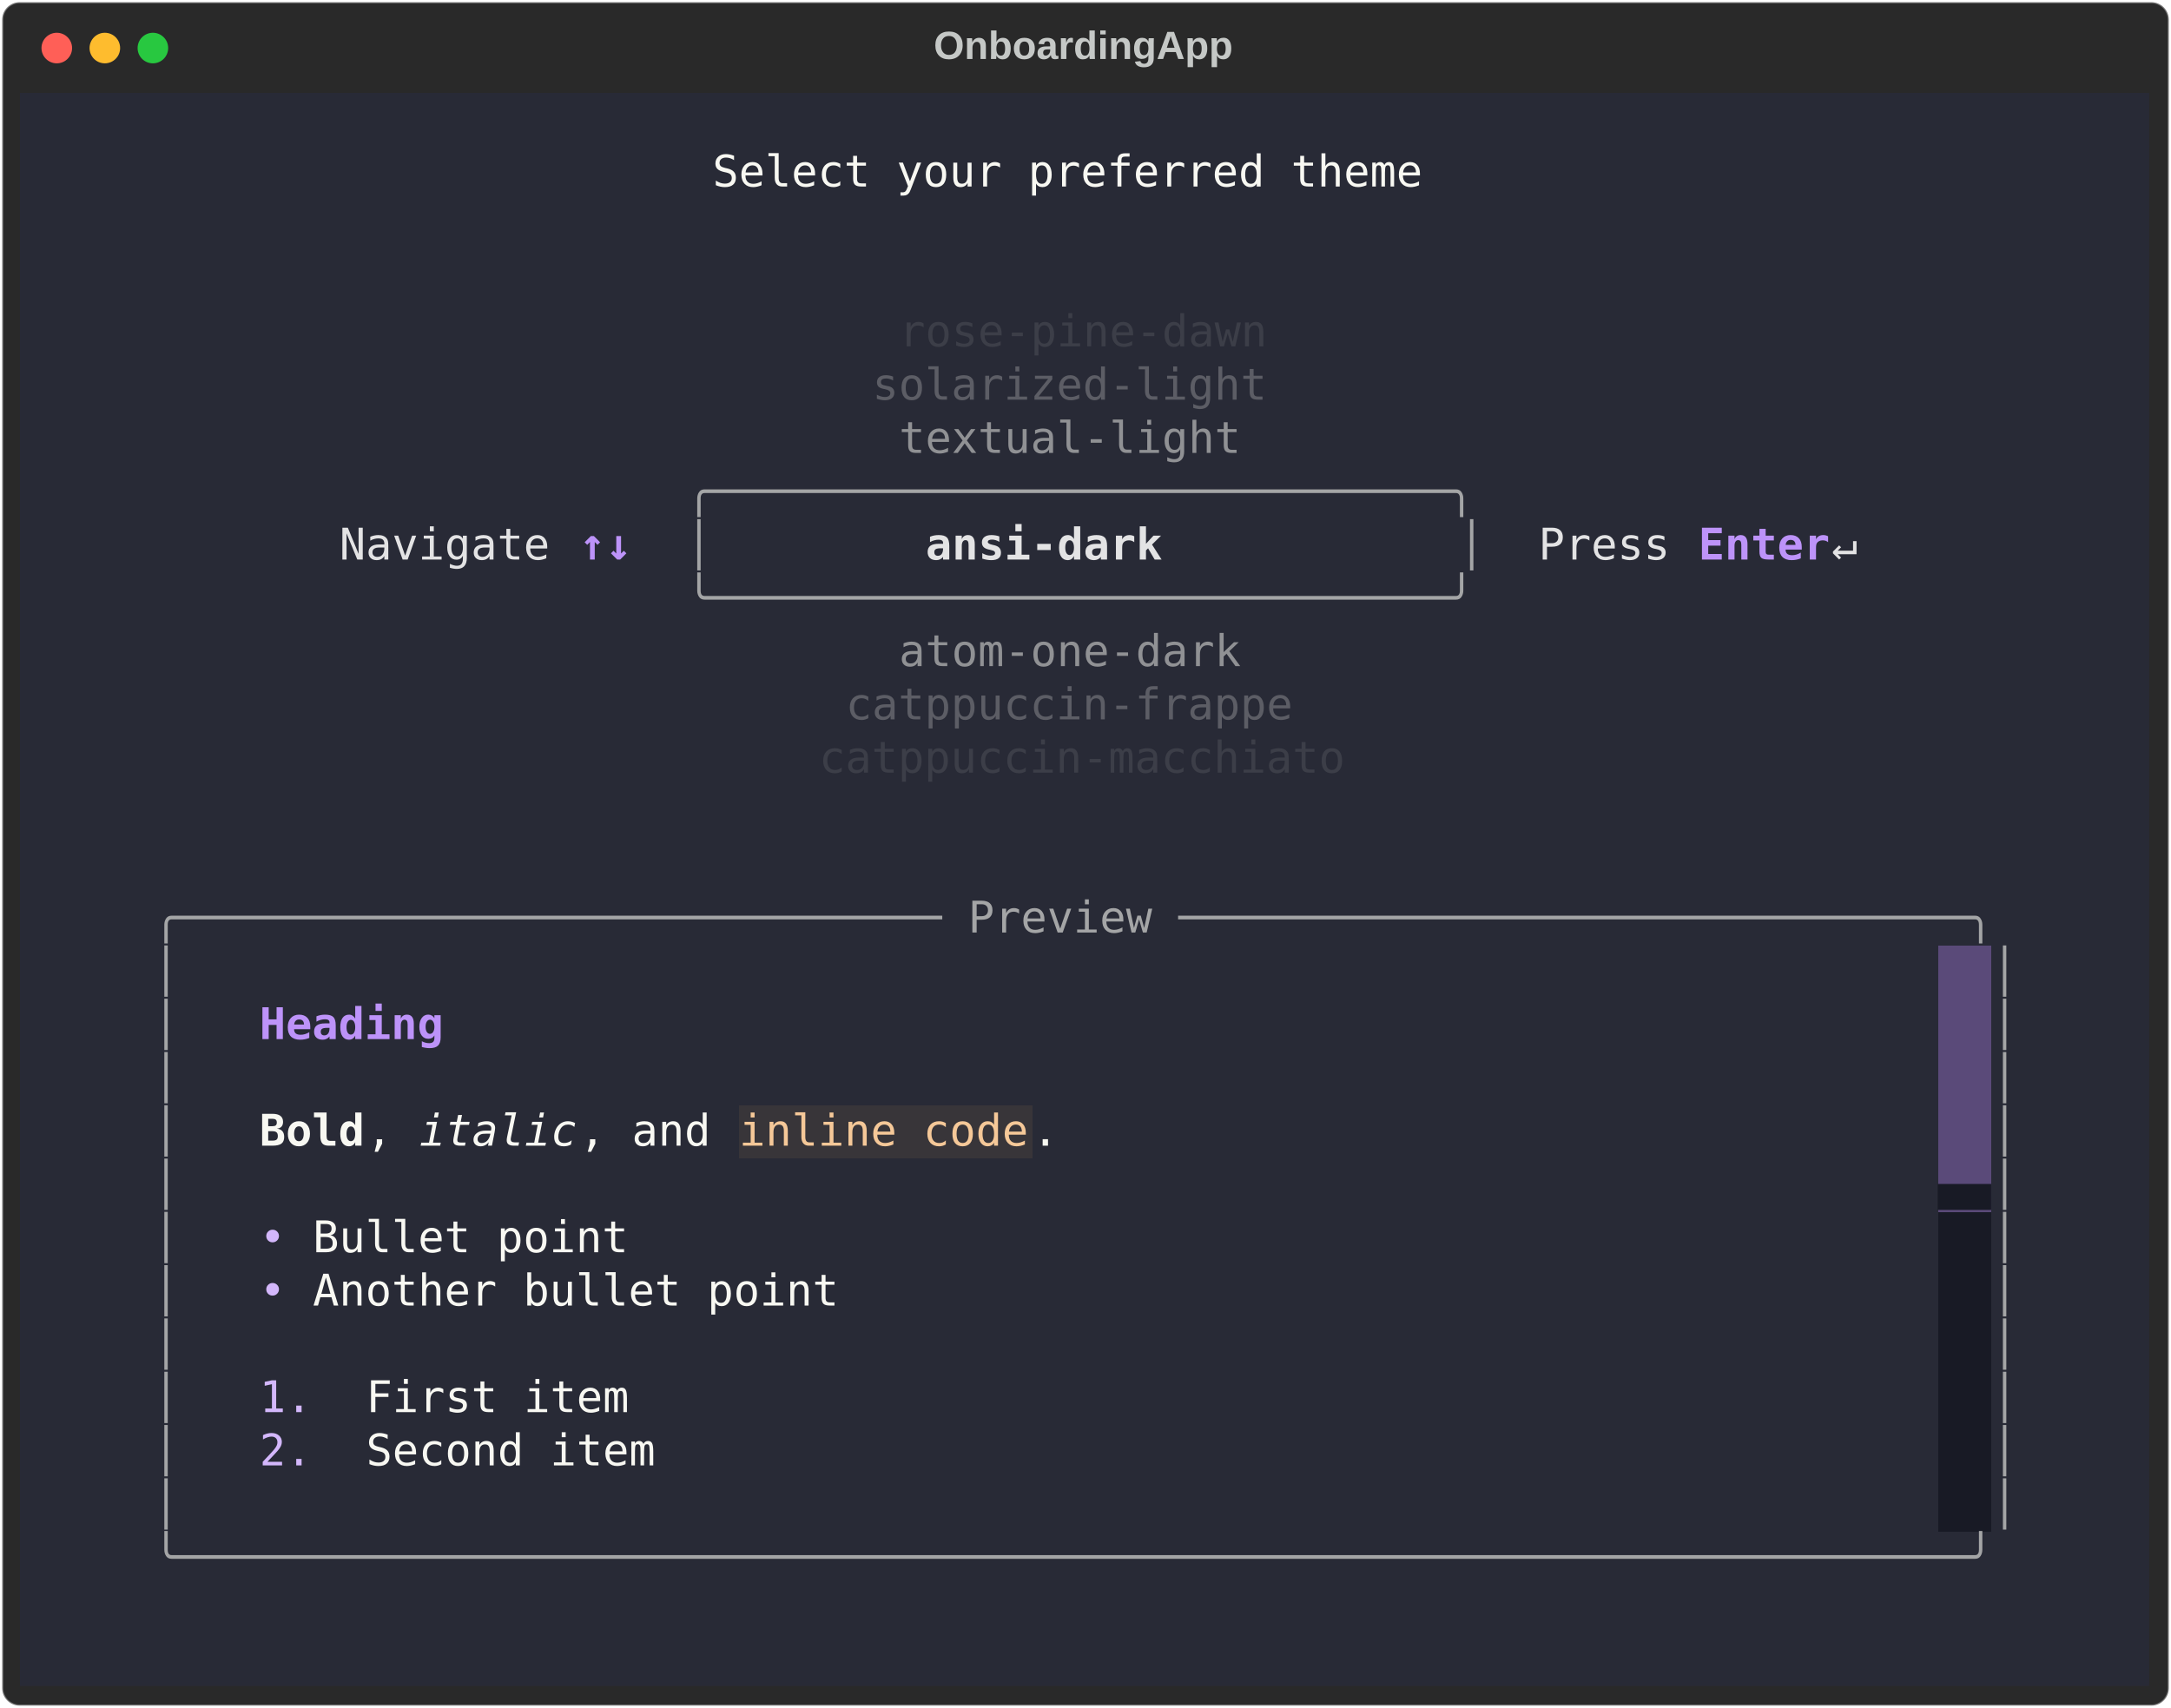
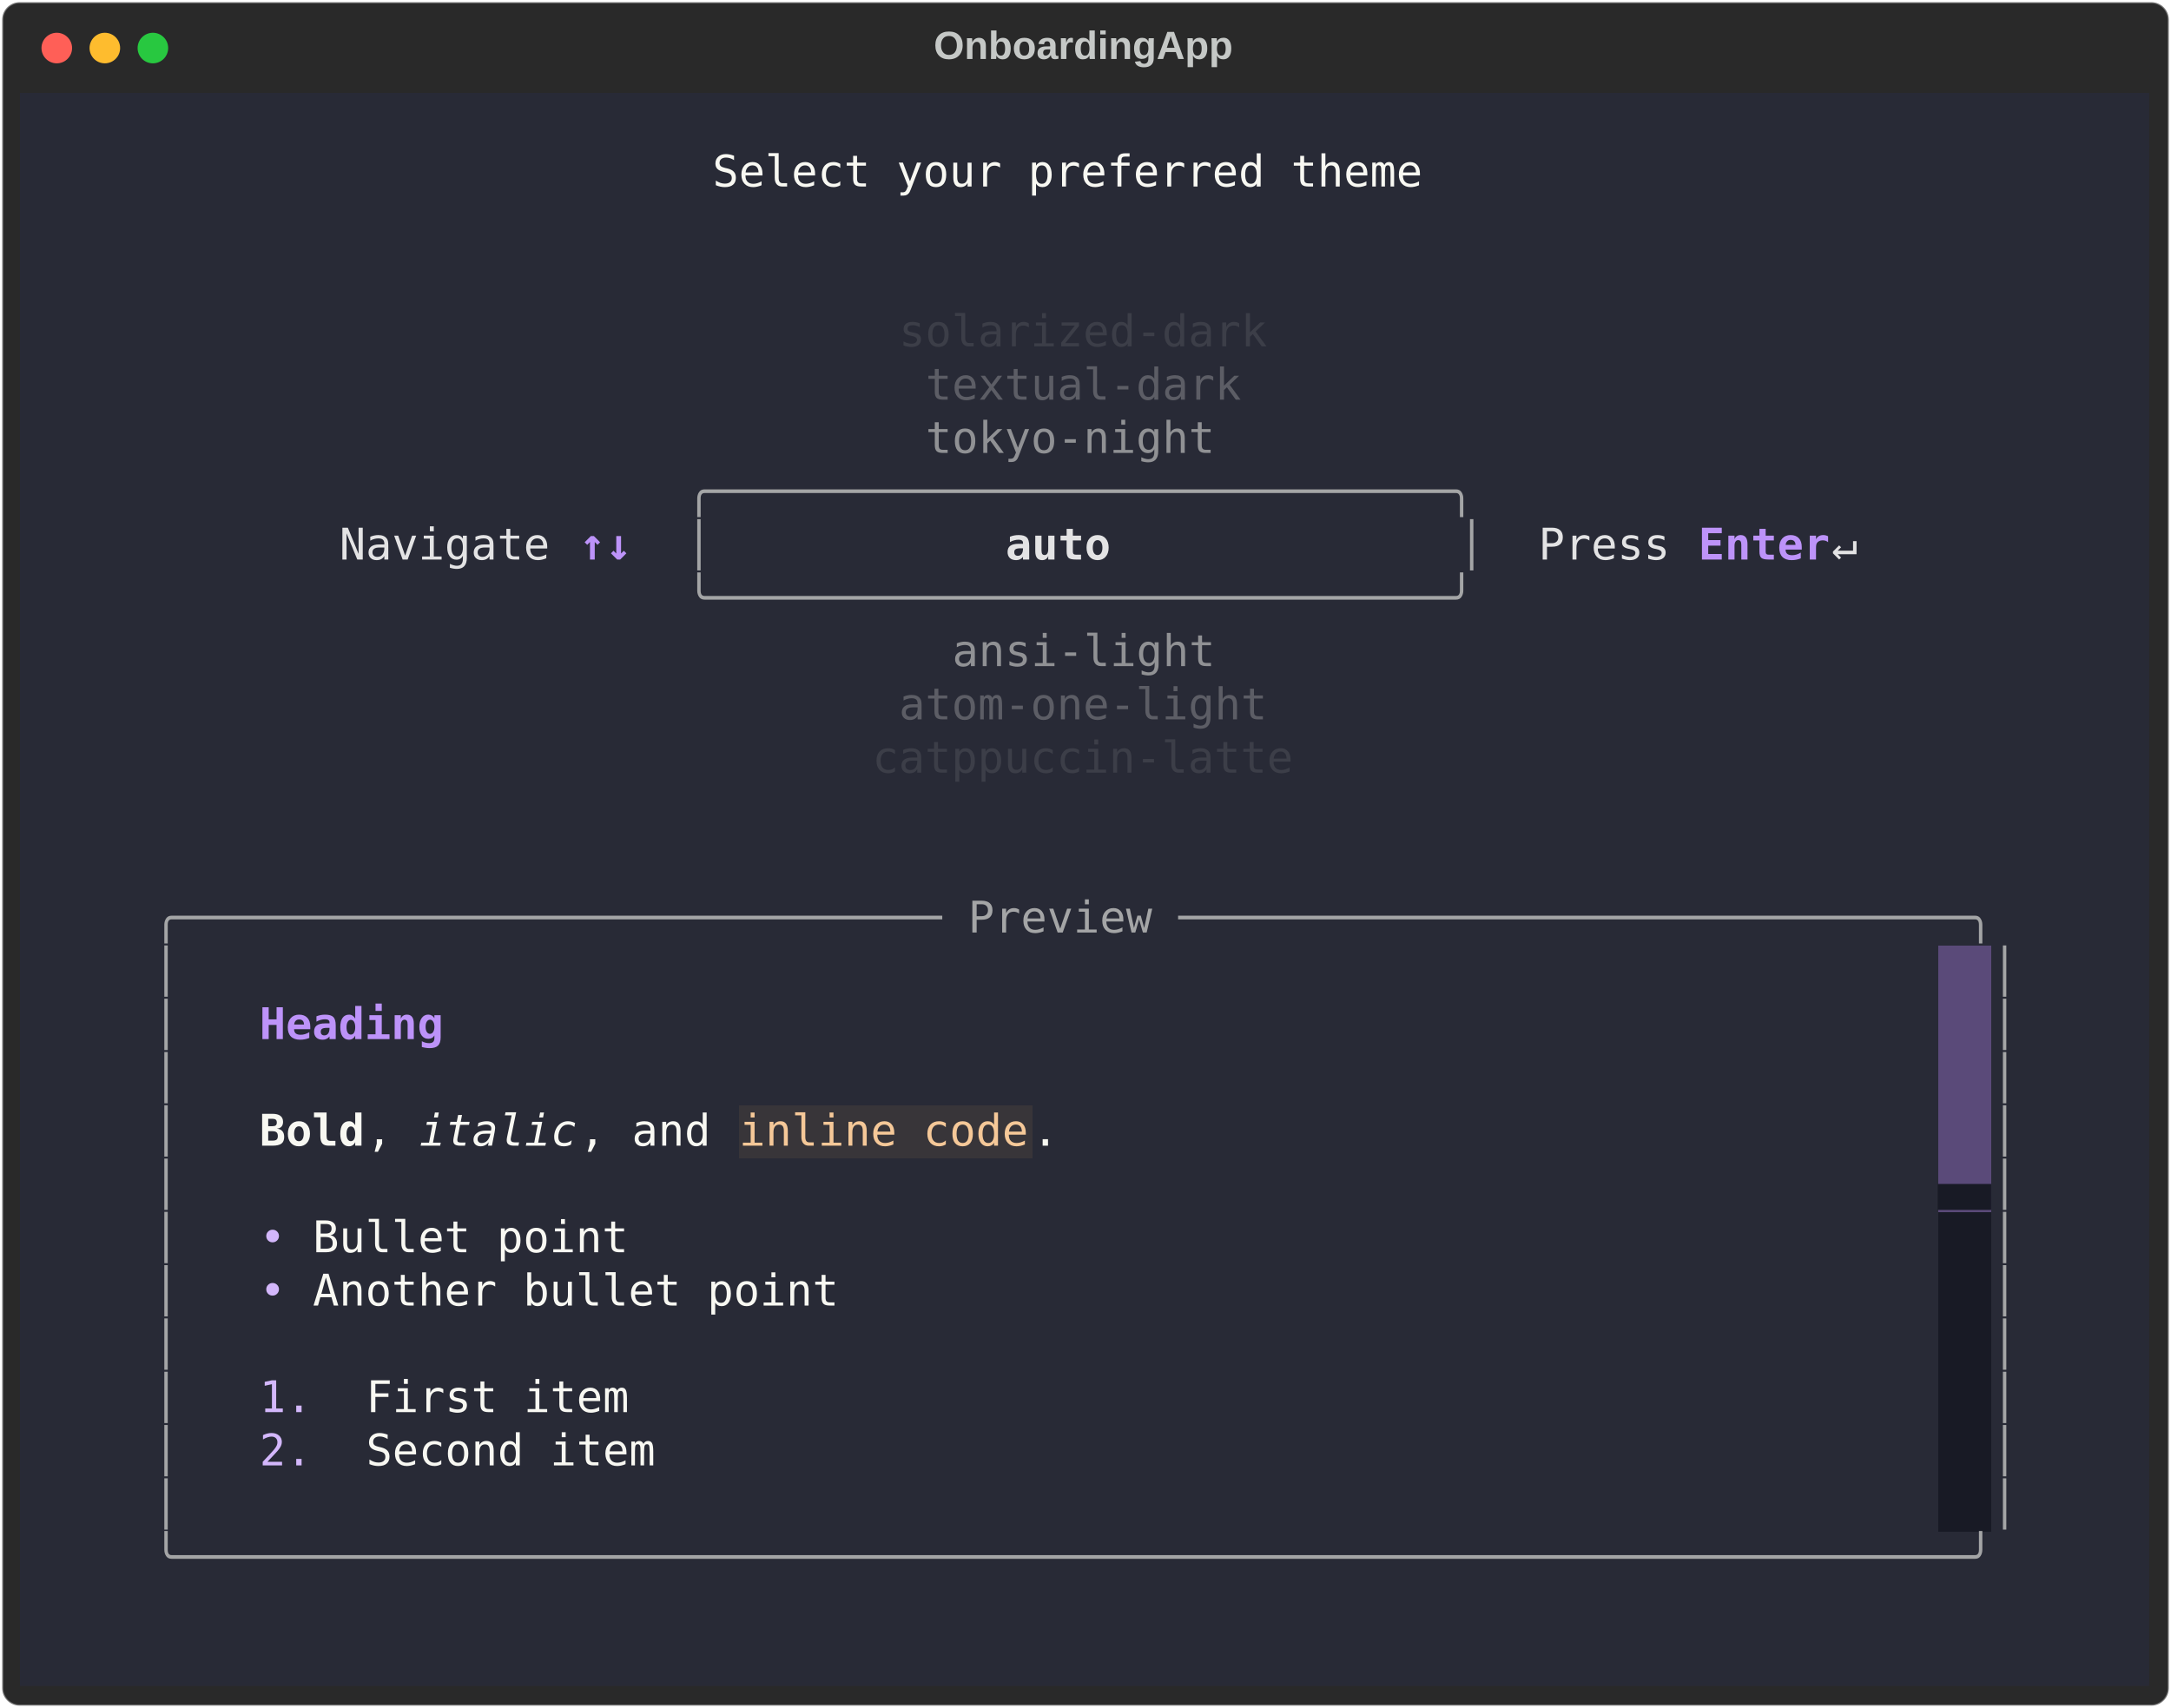
<svg xmlns="http://www.w3.org/2000/svg" class="rich-terminal" viewBox="0 0 994 782.0">
  <style>

    @font-face {
        font-family: "Fira Code";
        src: local("FiraCode-Regular"),
                url("https://cdnjs.cloudflare.com/ajax/libs/firacode/6.2.0/woff2/FiraCode-Regular.woff2") format("woff2"),
                url("https://cdnjs.cloudflare.com/ajax/libs/firacode/6.2.0/woff/FiraCode-Regular.woff") format("woff");
        font-style: normal;
        font-weight: 400;
    }
    @font-face {
        font-family: "Fira Code";
        src: local("FiraCode-Bold"),
                url("https://cdnjs.cloudflare.com/ajax/libs/firacode/6.2.0/woff2/FiraCode-Bold.woff2") format("woff2"),
                url("https://cdnjs.cloudflare.com/ajax/libs/firacode/6.2.0/woff/FiraCode-Bold.woff") format("woff");
        font-style: bold;
        font-weight: 700;
    }

    .terminal-matrix {
        font-family: Fira Code, monospace;
        font-size: 20px;
        line-height: 24.4px;
        font-variant-east-asian: full-width;
    }

    .terminal-title {
        font-size: 18px;
        font-weight: bold;
        font-family: arial;
    }

    .terminal-r1 { fill: #c5c8c6 }
.terminal-r2 { fill: #f8f8f2 }
.terminal-r3 { fill: #e3e3e4 }
.terminal-r4 { fill: #3c3e48 }
.terminal-r5 { fill: #5c5d65 }
.terminal-r6 { fill: #909194 }
.terminal-r7 { fill: #a4a5a6 }
.terminal-r8 { fill: #bd93f9;font-weight: bold }
.terminal-r9 { fill: #e3e3e4;font-weight: bold }
.terminal-r10 { fill: #282a36 }
.terminal-r11 { fill: #f8f8f2;font-weight: bold }
.terminal-r12 { fill: #f8f8f2;font-style: italic; }
.terminal-r13 { fill: #f5c898 }
.terminal-r14 { fill: #181a25 }
.terminal-r15 { fill: #d3b7fb }
    </style>
  <defs>
    <clipPath id="terminal-clip-terminal">
      <rect x="0" y="0" width="975.0" height="731.0" />
    </clipPath>
    <clipPath id="terminal-line-0">
      <rect x="0" y="1.5" width="976" height="24.65" />
    </clipPath>
    <clipPath id="terminal-line-1">
      <rect x="0" y="25.9" width="976" height="24.65" />
    </clipPath>
    <clipPath id="terminal-line-2">
      <rect x="0" y="50.3" width="976" height="24.65" />
    </clipPath>
    <clipPath id="terminal-line-3">
      <rect x="0" y="74.7" width="976" height="24.65" />
    </clipPath>
    <clipPath id="terminal-line-4">
      <rect x="0" y="99.1" width="976" height="24.65" />
    </clipPath>
    <clipPath id="terminal-line-5">
      <rect x="0" y="123.5" width="976" height="24.65" />
    </clipPath>
    <clipPath id="terminal-line-6">
      <rect x="0" y="147.9" width="976" height="24.65" />
    </clipPath>
    <clipPath id="terminal-line-7">
      <rect x="0" y="172.3" width="976" height="24.65" />
    </clipPath>
    <clipPath id="terminal-line-8">
      <rect x="0" y="196.7" width="976" height="24.65" />
    </clipPath>
    <clipPath id="terminal-line-9">
      <rect x="0" y="221.1" width="976" height="24.65" />
    </clipPath>
    <clipPath id="terminal-line-10">
      <rect x="0" y="245.5" width="976" height="24.65" />
    </clipPath>
    <clipPath id="terminal-line-11">
      <rect x="0" y="269.9" width="976" height="24.65" />
    </clipPath>
    <clipPath id="terminal-line-12">
      <rect x="0" y="294.3" width="976" height="24.65" />
    </clipPath>
    <clipPath id="terminal-line-13">
      <rect x="0" y="318.7" width="976" height="24.65" />
    </clipPath>
    <clipPath id="terminal-line-14">
      <rect x="0" y="343.1" width="976" height="24.65" />
    </clipPath>
    <clipPath id="terminal-line-15">
      <rect x="0" y="367.5" width="976" height="24.65" />
    </clipPath>
    <clipPath id="terminal-line-16">
      <rect x="0" y="391.9" width="976" height="24.65" />
    </clipPath>
    <clipPath id="terminal-line-17">
      <rect x="0" y="416.3" width="976" height="24.65" />
    </clipPath>
    <clipPath id="terminal-line-18">
      <rect x="0" y="440.7" width="976" height="24.65" />
    </clipPath>
    <clipPath id="terminal-line-19">
      <rect x="0" y="465.1" width="976" height="24.65" />
    </clipPath>
    <clipPath id="terminal-line-20">
      <rect x="0" y="489.5" width="976" height="24.65" />
    </clipPath>
    <clipPath id="terminal-line-21">
      <rect x="0" y="513.9" width="976" height="24.65" />
    </clipPath>
    <clipPath id="terminal-line-22">
      <rect x="0" y="538.3" width="976" height="24.65" />
    </clipPath>
    <clipPath id="terminal-line-23">
      <rect x="0" y="562.7" width="976" height="24.65" />
    </clipPath>
    <clipPath id="terminal-line-24">
      <rect x="0" y="587.1" width="976" height="24.65" />
    </clipPath>
    <clipPath id="terminal-line-25">
      <rect x="0" y="611.5" width="976" height="24.65" />
    </clipPath>
    <clipPath id="terminal-line-26">
      <rect x="0" y="635.9" width="976" height="24.65" />
    </clipPath>
    <clipPath id="terminal-line-27">
      <rect x="0" y="660.3" width="976" height="24.65" />
    </clipPath>
    <clipPath id="terminal-line-28">
      <rect x="0" y="684.7" width="976" height="24.65" />
    </clipPath>
  </defs>
  <rect fill="#292929" stroke="rgba(255,255,255,0.35)" stroke-width="1" x="1" y="1" width="992" height="780" rx="8" />
  <text class="terminal-title" fill="#c5c8c6" text-anchor="middle" x="496" y="27">OnboardingApp</text>
  <g transform="translate(26,22)">
    <circle cx="0" cy="0" r="7" fill="#ff5f57" />
    <circle cx="22" cy="0" r="7" fill="#febc2e" />
    <circle cx="44" cy="0" r="7" fill="#28c840" />
  </g>
  <g transform="translate(9, 41)" clip-path="url(#terminal-clip-terminal)">
    <rect fill="#282a36" x="0" y="1.5" width="976" height="24.65" shape-rendering="crispEdges" />
    <rect fill="#282a36" x="0" y="25.9" width="317.2" height="24.65" shape-rendering="crispEdges" />
    <rect fill="#282a36" x="317.2" y="25.9" width="329.4" height="24.65" shape-rendering="crispEdges" />
    <rect fill="#282a36" x="646.6" y="25.9" width="329.4" height="24.65" shape-rendering="crispEdges" />
    <rect fill="#282a36" x="0" y="50.3" width="976" height="24.65" shape-rendering="crispEdges" />
    <rect fill="#282a36" x="0" y="74.7" width="976" height="24.65" shape-rendering="crispEdges" />
    <rect fill="#282a36" x="0" y="99.1" width="109.8" height="24.65" shape-rendering="crispEdges" />
    <rect fill="#282a36" x="109.8" y="99.1" width="170.8" height="24.65" shape-rendering="crispEdges" />
    <rect fill="#282a36" x="280.6" y="99.1" width="122" height="24.65" shape-rendering="crispEdges" />
    <rect fill="#282a36" x="402.6" y="99.1" width="170.8" height="24.65" shape-rendering="crispEdges" />
    <rect fill="#282a36" x="573.4" y="99.1" width="122" height="24.65" shape-rendering="crispEdges" />
    <rect fill="#282a36" x="695.4" y="99.1" width="170.8" height="24.65" shape-rendering="crispEdges" />
    <rect fill="#282a36" x="866.2" y="99.1" width="109.8" height="24.65" shape-rendering="crispEdges" />
    <rect fill="#282a36" x="0" y="123.5" width="109.8" height="24.65" shape-rendering="crispEdges" />
    <rect fill="#282a36" x="109.8" y="123.5" width="170.8" height="24.65" shape-rendering="crispEdges" />
-     <rect fill="#282a36" x="280.6" y="123.5" width="109.8" height="24.65" shape-rendering="crispEdges" />
-     <rect fill="#282a36" x="390.4" y="123.5" width="183" height="24.65" shape-rendering="crispEdges" />
-     <rect fill="#282a36" x="573.4" y="123.5" width="122" height="24.65" shape-rendering="crispEdges" />
+     <rect fill="#282a36" x="280.6" y="123.5" width="134.2" height="24.65" shape-rendering="crispEdges" />
+     <rect fill="#282a36" x="414.8" y="123.5" width="146.4" height="24.65" shape-rendering="crispEdges" />
+     <rect fill="#282a36" x="561.2" y="123.5" width="134.2" height="24.65" shape-rendering="crispEdges" />
    <rect fill="#282a36" x="695.4" y="123.5" width="170.8" height="24.65" shape-rendering="crispEdges" />
    <rect fill="#282a36" x="866.2" y="123.5" width="109.8" height="24.65" shape-rendering="crispEdges" />
    <rect fill="#282a36" x="0" y="147.9" width="109.8" height="24.65" shape-rendering="crispEdges" />
    <rect fill="#282a36" x="109.8" y="147.9" width="170.8" height="24.65" shape-rendering="crispEdges" />
-     <rect fill="#282a36" x="280.6" y="147.9" width="122" height="24.65" shape-rendering="crispEdges" />
-     <rect fill="#282a36" x="402.6" y="147.9" width="158.6" height="24.65" shape-rendering="crispEdges" />
-     <rect fill="#282a36" x="561.2" y="147.9" width="134.2" height="24.65" shape-rendering="crispEdges" />
+     <rect fill="#282a36" x="280.6" y="147.9" width="134.2" height="24.65" shape-rendering="crispEdges" />
+     <rect fill="#282a36" x="414.8" y="147.9" width="134.2" height="24.65" shape-rendering="crispEdges" />
+     <rect fill="#282a36" x="549" y="147.9" width="146.4" height="24.65" shape-rendering="crispEdges" />
    <rect fill="#282a36" x="695.4" y="147.9" width="170.8" height="24.65" shape-rendering="crispEdges" />
    <rect fill="#282a36" x="866.2" y="147.9" width="109.8" height="24.65" shape-rendering="crispEdges" />
    <rect fill="#282a36" x="0" y="172.3" width="109.8" height="24.65" shape-rendering="crispEdges" />
    <rect fill="#282a36" x="109.8" y="172.3" width="170.8" height="24.65" shape-rendering="crispEdges" />
    <rect fill="#282a36" x="280.6" y="172.3" width="24.4" height="24.65" shape-rendering="crispEdges" />
    <rect fill="#282a36" x="305" y="172.3" width="366" height="24.65" shape-rendering="crispEdges" />
    <rect fill="#282a36" x="671" y="172.3" width="24.4" height="24.65" shape-rendering="crispEdges" />
    <rect fill="#282a36" x="695.4" y="172.3" width="170.8" height="24.65" shape-rendering="crispEdges" />
    <rect fill="#282a36" x="866.2" y="172.3" width="109.8" height="24.65" shape-rendering="crispEdges" />
    <rect fill="#282a36" x="0" y="196.7" width="109.8" height="24.65" shape-rendering="crispEdges" />
    <rect fill="#282a36" x="109.8" y="196.7" width="36.6" height="24.65" shape-rendering="crispEdges" />
    <rect fill="#282a36" x="146.4" y="196.7" width="109.8" height="24.65" shape-rendering="crispEdges" />
    <rect fill="#282a36" x="256.2" y="196.7" width="24.4" height="24.65" shape-rendering="crispEdges" />
    <rect fill="#282a36" x="280.6" y="196.7" width="24.4" height="24.65" shape-rendering="crispEdges" />
    <rect fill="#282a36" x="305" y="196.7" width="12.2" height="24.65" shape-rendering="crispEdges" />
-     <rect fill="#282a36" x="317.2" y="196.7" width="97.6" height="24.65" shape-rendering="crispEdges" />
-     <rect fill="#282a36" x="414.8" y="196.7" width="134.2" height="24.65" shape-rendering="crispEdges" />
-     <rect fill="#282a36" x="549" y="196.7" width="109.8" height="24.65" shape-rendering="crispEdges" />
+     <rect fill="#282a36" x="317.2" y="196.7" width="134.2" height="24.65" shape-rendering="crispEdges" />
+     <rect fill="#282a36" x="451.4" y="196.7" width="73.2" height="24.65" shape-rendering="crispEdges" />
+     <rect fill="#282a36" x="524.6" y="196.7" width="134.2" height="24.65" shape-rendering="crispEdges" />
    <rect fill="#282a36" x="658.8" y="196.7" width="12.2" height="24.65" shape-rendering="crispEdges" />
    <rect fill="#282a36" x="671" y="196.7" width="24.4" height="24.65" shape-rendering="crispEdges" />
    <rect fill="#282a36" x="695.4" y="196.7" width="73.2" height="24.65" shape-rendering="crispEdges" />
    <rect fill="#282a36" x="768.6" y="196.7" width="61" height="24.65" shape-rendering="crispEdges" />
    <rect fill="#282a36" x="829.6" y="196.7" width="24.4" height="24.65" shape-rendering="crispEdges" />
    <rect fill="#282a36" x="854" y="196.7" width="12.2" height="24.65" shape-rendering="crispEdges" />
    <rect fill="#282a36" x="866.2" y="196.7" width="109.8" height="24.65" shape-rendering="crispEdges" />
    <rect fill="#282a36" x="0" y="221.1" width="109.8" height="24.65" shape-rendering="crispEdges" />
    <rect fill="#282a36" x="109.8" y="221.1" width="170.8" height="24.65" shape-rendering="crispEdges" />
    <rect fill="#282a36" x="280.6" y="221.1" width="24.4" height="24.65" shape-rendering="crispEdges" />
    <rect fill="#282a36" x="305" y="221.1" width="366" height="24.65" shape-rendering="crispEdges" />
    <rect fill="#282a36" x="671" y="221.1" width="24.4" height="24.65" shape-rendering="crispEdges" />
    <rect fill="#282a36" x="695.4" y="221.1" width="170.8" height="24.65" shape-rendering="crispEdges" />
    <rect fill="#282a36" x="866.2" y="221.1" width="109.8" height="24.65" shape-rendering="crispEdges" />
    <rect fill="#282a36" x="0" y="245.5" width="109.8" height="24.65" shape-rendering="crispEdges" />
    <rect fill="#282a36" x="109.8" y="245.5" width="170.8" height="24.65" shape-rendering="crispEdges" />
-     <rect fill="#282a36" x="280.6" y="245.5" width="122" height="24.65" shape-rendering="crispEdges" />
-     <rect fill="#282a36" x="402.6" y="245.5" width="158.6" height="24.65" shape-rendering="crispEdges" />
-     <rect fill="#282a36" x="561.2" y="245.5" width="134.2" height="24.65" shape-rendering="crispEdges" />
+     <rect fill="#282a36" x="280.6" y="245.5" width="146.4" height="24.65" shape-rendering="crispEdges" />
+     <rect fill="#282a36" x="427" y="245.5" width="122" height="24.65" shape-rendering="crispEdges" />
+     <rect fill="#282a36" x="549" y="245.5" width="146.4" height="24.65" shape-rendering="crispEdges" />
    <rect fill="#282a36" x="695.4" y="245.5" width="170.8" height="24.65" shape-rendering="crispEdges" />
    <rect fill="#282a36" x="866.2" y="245.5" width="109.8" height="24.65" shape-rendering="crispEdges" />
    <rect fill="#282a36" x="0" y="269.9" width="109.8" height="24.65" shape-rendering="crispEdges" />
    <rect fill="#282a36" x="109.8" y="269.9" width="170.8" height="24.65" shape-rendering="crispEdges" />
-     <rect fill="#282a36" x="280.6" y="269.9" width="97.6" height="24.65" shape-rendering="crispEdges" />
-     <rect fill="#282a36" x="378.2" y="269.9" width="207.4" height="24.65" shape-rendering="crispEdges" />
-     <rect fill="#282a36" x="585.6" y="269.9" width="109.8" height="24.65" shape-rendering="crispEdges" />
+     <rect fill="#282a36" x="280.6" y="269.9" width="122" height="24.65" shape-rendering="crispEdges" />
+     <rect fill="#282a36" x="402.6" y="269.9" width="170.8" height="24.65" shape-rendering="crispEdges" />
+     <rect fill="#282a36" x="573.4" y="269.9" width="122" height="24.65" shape-rendering="crispEdges" />
    <rect fill="#282a36" x="695.4" y="269.9" width="170.8" height="24.65" shape-rendering="crispEdges" />
    <rect fill="#282a36" x="866.2" y="269.9" width="109.8" height="24.65" shape-rendering="crispEdges" />
    <rect fill="#282a36" x="0" y="294.3" width="109.8" height="24.65" shape-rendering="crispEdges" />
    <rect fill="#282a36" x="109.8" y="294.3" width="170.8" height="24.65" shape-rendering="crispEdges" />
-     <rect fill="#282a36" x="280.6" y="294.3" width="85.4" height="24.65" shape-rendering="crispEdges" />
-     <rect fill="#282a36" x="366" y="294.3" width="244" height="24.65" shape-rendering="crispEdges" />
-     <rect fill="#282a36" x="610" y="294.3" width="85.4" height="24.65" shape-rendering="crispEdges" />
+     <rect fill="#282a36" x="280.6" y="294.3" width="109.8" height="24.65" shape-rendering="crispEdges" />
+     <rect fill="#282a36" x="390.4" y="294.3" width="195.2" height="24.65" shape-rendering="crispEdges" />
+     <rect fill="#282a36" x="585.6" y="294.3" width="109.8" height="24.65" shape-rendering="crispEdges" />
    <rect fill="#282a36" x="695.4" y="294.3" width="170.8" height="24.65" shape-rendering="crispEdges" />
    <rect fill="#282a36" x="866.2" y="294.3" width="109.8" height="24.65" shape-rendering="crispEdges" />
    <rect fill="#282a36" x="0" y="318.7" width="976" height="24.65" shape-rendering="crispEdges" />
    <rect fill="#282a36" x="0" y="343.1" width="976" height="24.65" shape-rendering="crispEdges" />
    <rect fill="#282a36" x="0" y="367.5" width="61" height="24.65" shape-rendering="crispEdges" />
    <rect fill="#282a36" x="61" y="367.5" width="854" height="24.65" shape-rendering="crispEdges" />
    <rect fill="#282a36" x="915" y="367.5" width="61" height="24.65" shape-rendering="crispEdges" />
    <rect fill="#282a36" x="0" y="391.9" width="61" height="24.65" shape-rendering="crispEdges" />
    <rect fill="#282a36" x="61" y="391.9" width="12.2" height="24.65" shape-rendering="crispEdges" />
    <rect fill="#282a36" x="73.2" y="391.9" width="805.2" height="24.65" shape-rendering="crispEdges" />
    <rect fill="#5a4a79" x="878.4" y="391.9" width="24.4" height="24.65" shape-rendering="crispEdges" />
    <rect fill="#282a36" x="902.8" y="391.9" width="12.2" height="24.65" shape-rendering="crispEdges" />
    <rect fill="#282a36" x="915" y="391.9" width="61" height="24.65" shape-rendering="crispEdges" />
    <rect fill="#282a36" x="0" y="416.3" width="61" height="24.65" shape-rendering="crispEdges" />
    <rect fill="#282a36" x="61" y="416.3" width="12.2" height="24.65" shape-rendering="crispEdges" />
    <rect fill="#282a36" x="73.2" y="416.3" width="36.6" height="24.65" shape-rendering="crispEdges" />
    <rect fill="#282a36" x="109.8" y="416.3" width="85.4" height="24.65" shape-rendering="crispEdges" />
    <rect fill="#282a36" x="195.2" y="416.3" width="683.2" height="24.65" shape-rendering="crispEdges" />
    <rect fill="#5a4a79" x="878.4" y="416.3" width="24.4" height="24.65" shape-rendering="crispEdges" />
    <rect fill="#282a36" x="902.8" y="416.3" width="12.2" height="24.65" shape-rendering="crispEdges" />
    <rect fill="#282a36" x="915" y="416.3" width="61" height="24.65" shape-rendering="crispEdges" />
    <rect fill="#282a36" x="0" y="440.7" width="61" height="24.65" shape-rendering="crispEdges" />
    <rect fill="#282a36" x="61" y="440.7" width="12.2" height="24.65" shape-rendering="crispEdges" />
    <rect fill="#282a36" x="73.2" y="440.7" width="805.2" height="24.65" shape-rendering="crispEdges" />
    <rect fill="#5a4a79" x="878.4" y="440.7" width="24.4" height="24.65" shape-rendering="crispEdges" />
    <rect fill="#282a36" x="902.8" y="440.7" width="12.2" height="24.65" shape-rendering="crispEdges" />
    <rect fill="#282a36" x="915" y="440.7" width="61" height="24.65" shape-rendering="crispEdges" />
    <rect fill="#282a36" x="0" y="465.1" width="61" height="24.65" shape-rendering="crispEdges" />
    <rect fill="#282a36" x="61" y="465.1" width="12.2" height="24.65" shape-rendering="crispEdges" />
    <rect fill="#282a36" x="73.2" y="465.1" width="36.6" height="24.65" shape-rendering="crispEdges" />
    <rect fill="#282a36" x="109.8" y="465.1" width="48.8" height="24.65" shape-rendering="crispEdges" />
    <rect fill="#282a36" x="158.6" y="465.1" width="24.4" height="24.65" shape-rendering="crispEdges" />
    <rect fill="#282a36" x="183" y="465.1" width="73.2" height="24.65" shape-rendering="crispEdges" />
    <rect fill="#282a36" x="256.2" y="465.1" width="73.2" height="24.65" shape-rendering="crispEdges" />
    <rect fill="#383539" x="329.4" y="465.1" width="134.2" height="24.65" shape-rendering="crispEdges" />
    <rect fill="#282a36" x="463.6" y="465.1" width="12.2" height="24.65" shape-rendering="crispEdges" />
    <rect fill="#282a36" x="475.8" y="465.1" width="402.6" height="24.65" shape-rendering="crispEdges" />
    <rect fill="#5a4a79" x="878.4" y="465.1" width="24.4" height="24.65" shape-rendering="crispEdges" />
    <rect fill="#282a36" x="902.8" y="465.1" width="12.2" height="24.65" shape-rendering="crispEdges" />
    <rect fill="#282a36" x="915" y="465.1" width="61" height="24.65" shape-rendering="crispEdges" />
    <rect fill="#282a36" x="0" y="489.5" width="61" height="24.65" shape-rendering="crispEdges" />
    <rect fill="#282a36" x="61" y="489.5" width="12.2" height="24.65" shape-rendering="crispEdges" />
    <rect fill="#282a36" x="73.2" y="489.5" width="805.2" height="24.65" shape-rendering="crispEdges" />
    <rect fill="#5a4a79" x="878.4" y="489.5" width="24.4" height="24.65" shape-rendering="crispEdges" />
    <rect fill="#282a36" x="902.8" y="489.5" width="12.2" height="24.65" shape-rendering="crispEdges" />
    <rect fill="#282a36" x="915" y="489.5" width="61" height="24.65" shape-rendering="crispEdges" />
    <rect fill="#282a36" x="0" y="513.9" width="61" height="24.65" shape-rendering="crispEdges" />
    <rect fill="#282a36" x="61" y="513.9" width="12.2" height="24.65" shape-rendering="crispEdges" />
    <rect fill="#282a36" x="73.2" y="513.9" width="36.6" height="24.65" shape-rendering="crispEdges" />
    <rect fill="#282a36" x="109.8" y="513.9" width="24.4" height="24.65" shape-rendering="crispEdges" />
    <rect fill="#282a36" x="134.2" y="513.9" width="146.4" height="24.65" shape-rendering="crispEdges" />
    <rect fill="#282a36" x="280.6" y="513.9" width="597.8" height="24.65" shape-rendering="crispEdges" />
    <rect fill="#181a25" x="878.4" y="513.9" width="24.4" height="24.65" shape-rendering="crispEdges" />
    <rect fill="#282a36" x="902.8" y="513.9" width="12.2" height="24.65" shape-rendering="crispEdges" />
    <rect fill="#282a36" x="915" y="513.9" width="61" height="24.65" shape-rendering="crispEdges" />
    <rect fill="#282a36" x="0" y="538.3" width="61" height="24.65" shape-rendering="crispEdges" />
    <rect fill="#282a36" x="61" y="538.3" width="12.2" height="24.65" shape-rendering="crispEdges" />
    <rect fill="#282a36" x="73.2" y="538.3" width="36.6" height="24.65" shape-rendering="crispEdges" />
    <rect fill="#282a36" x="109.8" y="538.3" width="24.4" height="24.65" shape-rendering="crispEdges" />
    <rect fill="#282a36" x="134.2" y="538.3" width="244" height="24.65" shape-rendering="crispEdges" />
    <rect fill="#282a36" x="378.2" y="538.3" width="500.2" height="24.65" shape-rendering="crispEdges" />
    <rect fill="#181a25" x="878.4" y="538.3" width="24.4" height="24.65" shape-rendering="crispEdges" />
    <rect fill="#282a36" x="902.8" y="538.3" width="12.2" height="24.65" shape-rendering="crispEdges" />
    <rect fill="#282a36" x="915" y="538.3" width="61" height="24.65" shape-rendering="crispEdges" />
    <rect fill="#282a36" x="0" y="562.7" width="61" height="24.65" shape-rendering="crispEdges" />
    <rect fill="#282a36" x="61" y="562.7" width="12.2" height="24.65" shape-rendering="crispEdges" />
    <rect fill="#282a36" x="73.2" y="562.7" width="805.2" height="24.65" shape-rendering="crispEdges" />
    <rect fill="#181a25" x="878.4" y="562.7" width="24.4" height="24.65" shape-rendering="crispEdges" />
    <rect fill="#282a36" x="902.8" y="562.7" width="12.2" height="24.65" shape-rendering="crispEdges" />
    <rect fill="#282a36" x="915" y="562.7" width="61" height="24.65" shape-rendering="crispEdges" />
    <rect fill="#282a36" x="0" y="587.1" width="61" height="24.65" shape-rendering="crispEdges" />
    <rect fill="#282a36" x="61" y="587.1" width="12.2" height="24.65" shape-rendering="crispEdges" />
    <rect fill="#282a36" x="73.2" y="587.1" width="36.6" height="24.65" shape-rendering="crispEdges" />
    <rect fill="#282a36" x="109.8" y="587.1" width="48.8" height="24.65" shape-rendering="crispEdges" />
    <rect fill="#282a36" x="158.6" y="587.1" width="122" height="24.65" shape-rendering="crispEdges" />
    <rect fill="#282a36" x="280.6" y="587.1" width="597.8" height="24.65" shape-rendering="crispEdges" />
    <rect fill="#181a25" x="878.4" y="587.1" width="24.4" height="24.65" shape-rendering="crispEdges" />
    <rect fill="#282a36" x="902.8" y="587.1" width="12.2" height="24.65" shape-rendering="crispEdges" />
    <rect fill="#282a36" x="915" y="587.1" width="61" height="24.65" shape-rendering="crispEdges" />
    <rect fill="#282a36" x="0" y="611.5" width="61" height="24.65" shape-rendering="crispEdges" />
    <rect fill="#282a36" x="61" y="611.5" width="12.2" height="24.65" shape-rendering="crispEdges" />
    <rect fill="#282a36" x="73.2" y="611.5" width="36.6" height="24.65" shape-rendering="crispEdges" />
    <rect fill="#282a36" x="109.8" y="611.5" width="48.8" height="24.65" shape-rendering="crispEdges" />
    <rect fill="#282a36" x="158.6" y="611.5" width="134.2" height="24.65" shape-rendering="crispEdges" />
    <rect fill="#282a36" x="292.8" y="611.5" width="585.6" height="24.65" shape-rendering="crispEdges" />
    <rect fill="#181a25" x="878.4" y="611.5" width="24.4" height="24.65" shape-rendering="crispEdges" />
    <rect fill="#282a36" x="902.8" y="611.5" width="12.2" height="24.65" shape-rendering="crispEdges" />
    <rect fill="#282a36" x="915" y="611.5" width="61" height="24.65" shape-rendering="crispEdges" />
    <rect fill="#282a36" x="0" y="635.9" width="61" height="24.65" shape-rendering="crispEdges" />
    <rect fill="#282a36" x="61" y="635.9" width="12.2" height="24.65" shape-rendering="crispEdges" />
    <rect fill="#282a36" x="73.2" y="635.9" width="805.2" height="24.65" shape-rendering="crispEdges" />
    <rect fill="#181a25" x="878.4" y="635.9" width="24.4" height="24.65" shape-rendering="crispEdges" />
    <rect fill="#282a36" x="902.8" y="635.9" width="12.2" height="24.65" shape-rendering="crispEdges" />
    <rect fill="#282a36" x="915" y="635.9" width="61" height="24.65" shape-rendering="crispEdges" />
    <rect fill="#282a36" x="0" y="660.3" width="61" height="24.65" shape-rendering="crispEdges" />
    <rect fill="#282a36" x="61" y="660.3" width="854" height="24.65" shape-rendering="crispEdges" />
    <rect fill="#282a36" x="915" y="660.3" width="61" height="24.65" shape-rendering="crispEdges" />
    <rect fill="#282a36" x="0" y="684.7" width="976" height="24.65" shape-rendering="crispEdges" />
    <rect fill="#282a36" x="0" y="709.1" width="976" height="24.65" shape-rendering="crispEdges" />
    <g class="terminal-matrix">
      <text class="terminal-r1" x="976" y="20" textLength="12.2" clip-path="url(#terminal-line-0)">
</text>
      <text class="terminal-r2" x="317.2" y="44.4" textLength="329.4" clip-path="url(#terminal-line-1)">Select your preferred theme</text>
      <text class="terminal-r1" x="976" y="44.4" textLength="12.2" clip-path="url(#terminal-line-1)">
</text>
      <text class="terminal-r1" x="976" y="68.8" textLength="12.2" clip-path="url(#terminal-line-2)">
</text>
      <text class="terminal-r1" x="976" y="93.2" textLength="12.2" clip-path="url(#terminal-line-3)">
</text>
-       <text class="terminal-r4" x="402.6" y="117.6" textLength="170.8" clip-path="url(#terminal-line-4)">rose-pine-dawn</text>
+       <text class="terminal-r4" x="402.6" y="117.6" textLength="170.8" clip-path="url(#terminal-line-4)">solarized-dark</text>
      <text class="terminal-r1" x="976" y="117.6" textLength="12.2" clip-path="url(#terminal-line-4)">
</text>
-       <text class="terminal-r5" x="390.4" y="142" textLength="183" clip-path="url(#terminal-line-5)">solarized-light</text>
+       <text class="terminal-r5" x="414.8" y="142" textLength="146.4" clip-path="url(#terminal-line-5)">textual-dark</text>
      <text class="terminal-r1" x="976" y="142" textLength="12.2" clip-path="url(#terminal-line-5)">
</text>
-       <text class="terminal-r6" x="402.6" y="166.4" textLength="158.6" clip-path="url(#terminal-line-6)">textual-light</text>
+       <text class="terminal-r6" x="414.8" y="166.4" textLength="134.2" clip-path="url(#terminal-line-6)">tokyo-night</text>
      <text class="terminal-r1" x="976" y="166.4" textLength="12.2" clip-path="url(#terminal-line-6)">
</text>
      <text class="terminal-r7" x="305" y="190.8" textLength="366" clip-path="url(#terminal-line-7)">╭────────────────────────────╮</text>
      <text class="terminal-r1" x="976" y="190.8" textLength="12.2" clip-path="url(#terminal-line-7)">
</text>
      <text class="terminal-r3" x="146.4" y="215.2" textLength="109.8" clip-path="url(#terminal-line-8)">Navigate </text>
      <text class="terminal-r8" x="256.2" y="215.2" textLength="24.4" clip-path="url(#terminal-line-8)">↑↓</text>
      <text class="terminal-r7" x="305" y="215.2" textLength="12.2" clip-path="url(#terminal-line-8)">│</text>
-       <text class="terminal-r9" x="414.8" y="215.2" textLength="134.2" clip-path="url(#terminal-line-8)"> ansi-dark </text>
+       <text class="terminal-r9" x="451.4" y="215.2" textLength="73.2" clip-path="url(#terminal-line-8)"> auto </text>
      <text class="terminal-r7" x="658.8" y="215.2" textLength="12.2" clip-path="url(#terminal-line-8)">│</text>
      <text class="terminal-r3" x="695.4" y="215.2" textLength="73.2" clip-path="url(#terminal-line-8)">Press </text>
      <text class="terminal-r8" x="768.6" y="215.2" textLength="61" clip-path="url(#terminal-line-8)">Enter</text>
      <text class="terminal-r3" x="829.6" y="215.2" textLength="24.4" clip-path="url(#terminal-line-8)"> ↵</text>
      <text class="terminal-r1" x="976" y="215.2" textLength="12.2" clip-path="url(#terminal-line-8)">
</text>
      <text class="terminal-r7" x="305" y="239.6" textLength="366" clip-path="url(#terminal-line-9)">╰────────────────────────────╯</text>
      <text class="terminal-r1" x="976" y="239.6" textLength="12.2" clip-path="url(#terminal-line-9)">
</text>
-       <text class="terminal-r6" x="402.6" y="264" textLength="158.6" clip-path="url(#terminal-line-10)">atom-one-dark</text>
+       <text class="terminal-r6" x="427" y="264" textLength="122" clip-path="url(#terminal-line-10)">ansi-light</text>
      <text class="terminal-r1" x="976" y="264" textLength="12.2" clip-path="url(#terminal-line-10)">
</text>
-       <text class="terminal-r5" x="378.2" y="288.4" textLength="207.4" clip-path="url(#terminal-line-11)">catppuccin-frappe</text>
+       <text class="terminal-r5" x="402.6" y="288.4" textLength="170.8" clip-path="url(#terminal-line-11)">atom-one-light</text>
      <text class="terminal-r1" x="976" y="288.4" textLength="12.2" clip-path="url(#terminal-line-11)">
</text>
-       <text class="terminal-r4" x="366" y="312.8" textLength="244" clip-path="url(#terminal-line-12)">catppuccin-macchiato</text>
+       <text class="terminal-r4" x="390.4" y="312.8" textLength="195.2" clip-path="url(#terminal-line-12)">catppuccin-latte</text>
      <text class="terminal-r1" x="976" y="312.8" textLength="12.2" clip-path="url(#terminal-line-12)">
</text>
      <text class="terminal-r1" x="976" y="337.2" textLength="12.2" clip-path="url(#terminal-line-13)">
</text>
      <text class="terminal-r1" x="976" y="361.6" textLength="12.2" clip-path="url(#terminal-line-14)">
</text>
      <text class="terminal-r7" x="61" y="386" textLength="854" clip-path="url(#terminal-line-15)">╭───────────────────────────── Preview ──────────────────────────────╮</text>
      <text class="terminal-r1" x="976" y="386" textLength="12.2" clip-path="url(#terminal-line-15)">
</text>
      <text class="terminal-r7" x="61" y="410.4" textLength="12.2" clip-path="url(#terminal-line-16)">│</text>
      <text class="terminal-r7" x="902.8" y="410.4" textLength="12.2" clip-path="url(#terminal-line-16)">│</text>
      <text class="terminal-r1" x="976" y="410.4" textLength="12.2" clip-path="url(#terminal-line-16)">
</text>
      <text class="terminal-r7" x="61" y="434.8" textLength="12.2" clip-path="url(#terminal-line-17)">│</text>
      <text class="terminal-r8" x="109.8" y="434.8" textLength="85.4" clip-path="url(#terminal-line-17)">Heading</text>
      <text class="terminal-r7" x="902.8" y="434.8" textLength="12.2" clip-path="url(#terminal-line-17)">│</text>
      <text class="terminal-r1" x="976" y="434.8" textLength="12.2" clip-path="url(#terminal-line-17)">
</text>
      <text class="terminal-r7" x="61" y="459.2" textLength="12.2" clip-path="url(#terminal-line-18)">│</text>
      <text class="terminal-r7" x="902.8" y="459.2" textLength="12.2" clip-path="url(#terminal-line-18)">│</text>
      <text class="terminal-r1" x="976" y="459.2" textLength="12.2" clip-path="url(#terminal-line-18)">
</text>
      <text class="terminal-r7" x="61" y="483.6" textLength="12.2" clip-path="url(#terminal-line-19)">│</text>
      <text class="terminal-r11" x="109.8" y="483.6" textLength="48.8" clip-path="url(#terminal-line-19)">Bold</text>
      <text class="terminal-r2" x="158.6" y="483.6" textLength="24.4" clip-path="url(#terminal-line-19)">, </text>
      <text class="terminal-r12" x="183" y="483.6" textLength="73.2" clip-path="url(#terminal-line-19)">italic</text>
      <text class="terminal-r2" x="256.2" y="483.6" textLength="73.2" clip-path="url(#terminal-line-19)">, and </text>
      <text class="terminal-r13" x="329.4" y="483.6" textLength="134.2" clip-path="url(#terminal-line-19)">inline code</text>
      <text class="terminal-r2" x="463.6" y="483.6" textLength="12.2" clip-path="url(#terminal-line-19)">.</text>
      <text class="terminal-r7" x="902.8" y="483.6" textLength="12.2" clip-path="url(#terminal-line-19)">│</text>
      <text class="terminal-r1" x="976" y="483.6" textLength="12.2" clip-path="url(#terminal-line-19)">
</text>
      <text class="terminal-r7" x="61" y="508" textLength="12.2" clip-path="url(#terminal-line-20)">│</text>
      <text class="terminal-r14" x="878.4" y="508" textLength="24.4" clip-path="url(#terminal-line-20)">▄▄</text>
      <text class="terminal-r7" x="902.8" y="508" textLength="12.2" clip-path="url(#terminal-line-20)">│</text>
      <text class="terminal-r1" x="976" y="508" textLength="12.2" clip-path="url(#terminal-line-20)">
</text>
      <text class="terminal-r7" x="61" y="532.4" textLength="12.2" clip-path="url(#terminal-line-21)">│</text>
      <text class="terminal-r15" x="109.8" y="532.4" textLength="24.4" clip-path="url(#terminal-line-21)">• </text>
      <text class="terminal-r2" x="134.2" y="532.4" textLength="146.4" clip-path="url(#terminal-line-21)">Bullet point</text>
      <text class="terminal-r7" x="902.8" y="532.4" textLength="12.2" clip-path="url(#terminal-line-21)">│</text>
      <text class="terminal-r1" x="976" y="532.4" textLength="12.2" clip-path="url(#terminal-line-21)">
</text>
      <text class="terminal-r7" x="61" y="556.8" textLength="12.2" clip-path="url(#terminal-line-22)">│</text>
      <text class="terminal-r15" x="109.8" y="556.8" textLength="24.4" clip-path="url(#terminal-line-22)">• </text>
      <text class="terminal-r2" x="134.2" y="556.8" textLength="244" clip-path="url(#terminal-line-22)">Another bullet point</text>
      <text class="terminal-r7" x="902.8" y="556.8" textLength="12.2" clip-path="url(#terminal-line-22)">│</text>
      <text class="terminal-r1" x="976" y="556.8" textLength="12.2" clip-path="url(#terminal-line-22)">
</text>
      <text class="terminal-r7" x="61" y="581.2" textLength="12.2" clip-path="url(#terminal-line-23)">│</text>
      <text class="terminal-r7" x="902.8" y="581.2" textLength="12.2" clip-path="url(#terminal-line-23)">│</text>
      <text class="terminal-r1" x="976" y="581.2" textLength="12.2" clip-path="url(#terminal-line-23)">
</text>
      <text class="terminal-r7" x="61" y="605.6" textLength="12.2" clip-path="url(#terminal-line-24)">│</text>
      <text class="terminal-r15" x="109.8" y="605.6" textLength="48.8" clip-path="url(#terminal-line-24)"> 1. </text>
      <text class="terminal-r2" x="158.6" y="605.6" textLength="122" clip-path="url(#terminal-line-24)">First item</text>
      <text class="terminal-r7" x="902.8" y="605.6" textLength="12.2" clip-path="url(#terminal-line-24)">│</text>
      <text class="terminal-r1" x="976" y="605.6" textLength="12.2" clip-path="url(#terminal-line-24)">
</text>
      <text class="terminal-r7" x="61" y="630" textLength="12.2" clip-path="url(#terminal-line-25)">│</text>
      <text class="terminal-r15" x="109.8" y="630" textLength="48.8" clip-path="url(#terminal-line-25)"> 2. </text>
      <text class="terminal-r2" x="158.6" y="630" textLength="134.2" clip-path="url(#terminal-line-25)">Second item</text>
      <text class="terminal-r7" x="902.8" y="630" textLength="12.2" clip-path="url(#terminal-line-25)">│</text>
      <text class="terminal-r1" x="976" y="630" textLength="12.2" clip-path="url(#terminal-line-25)">
</text>
      <text class="terminal-r7" x="61" y="654.4" textLength="12.2" clip-path="url(#terminal-line-26)">│</text>
      <text class="terminal-r7" x="902.8" y="654.4" textLength="12.2" clip-path="url(#terminal-line-26)">│</text>
      <text class="terminal-r1" x="976" y="654.4" textLength="12.2" clip-path="url(#terminal-line-26)">
</text>
      <text class="terminal-r7" x="61" y="678.8" textLength="854" clip-path="url(#terminal-line-27)">╰────────────────────────────────────────────────────────────────────╯</text>
      <text class="terminal-r1" x="976" y="678.8" textLength="12.2" clip-path="url(#terminal-line-27)">
</text>
      <text class="terminal-r1" x="976" y="703.2" textLength="12.2" clip-path="url(#terminal-line-28)">
</text>
    </g>
  </g>
</svg>
